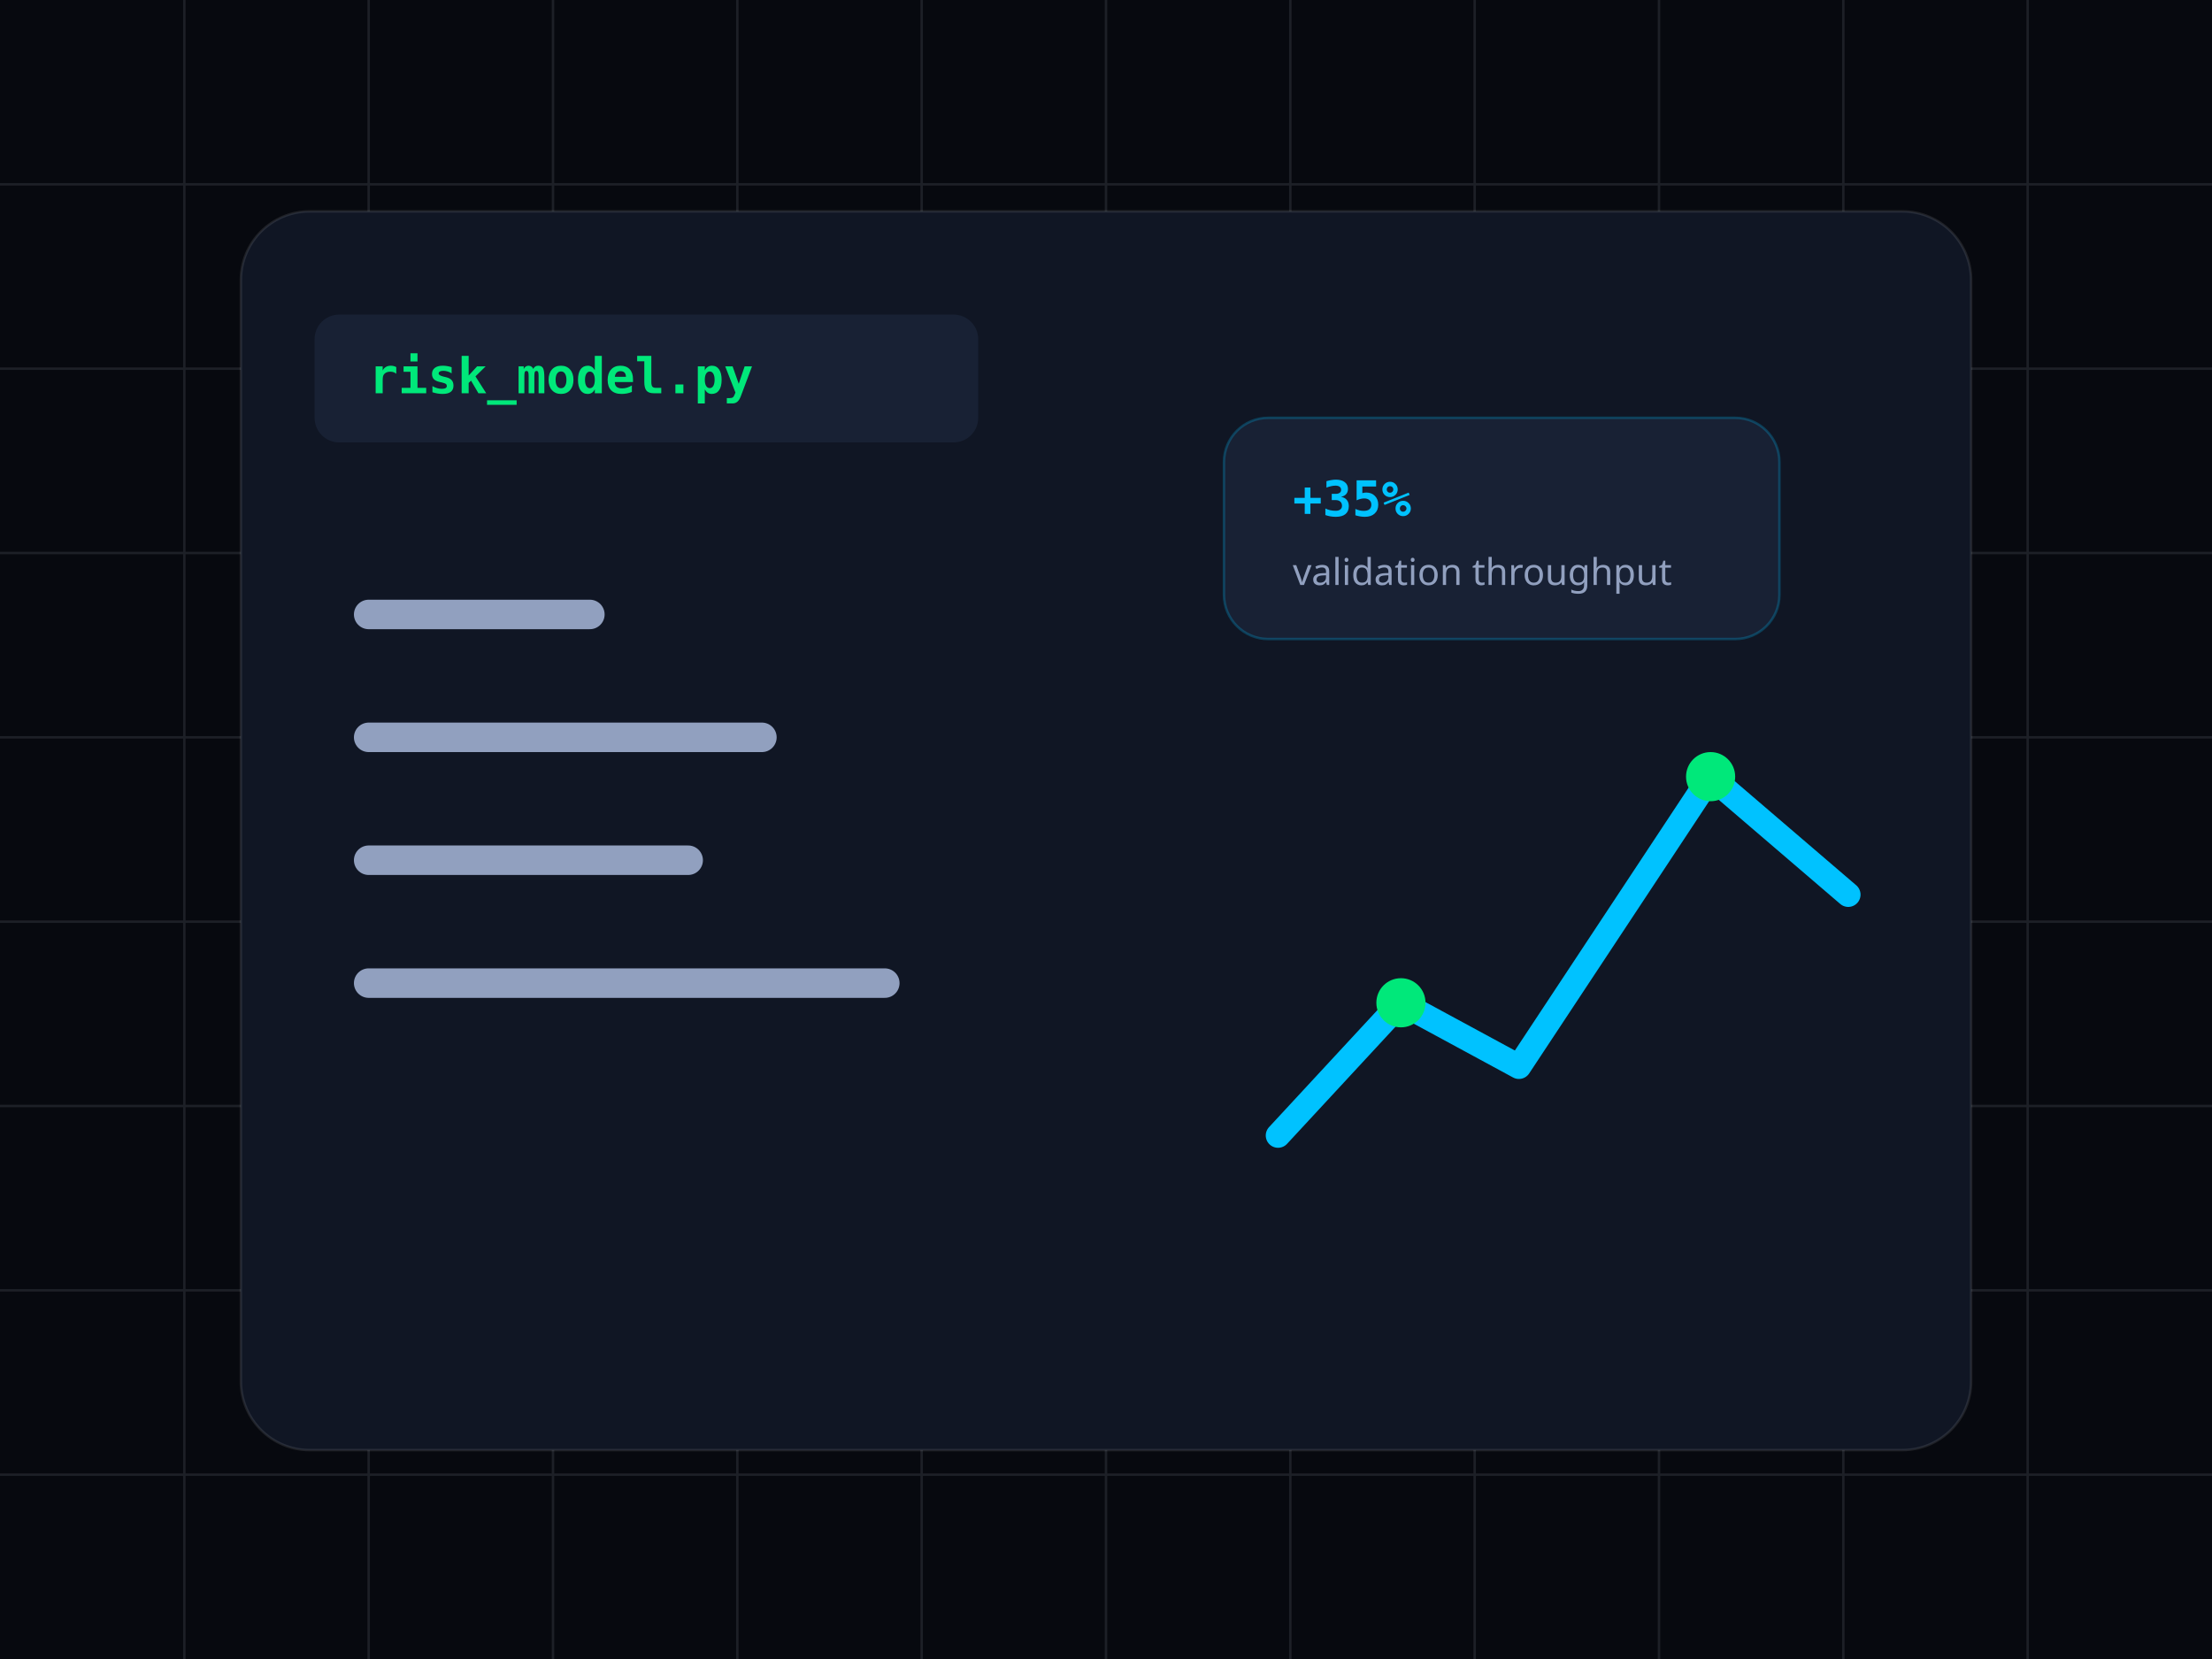
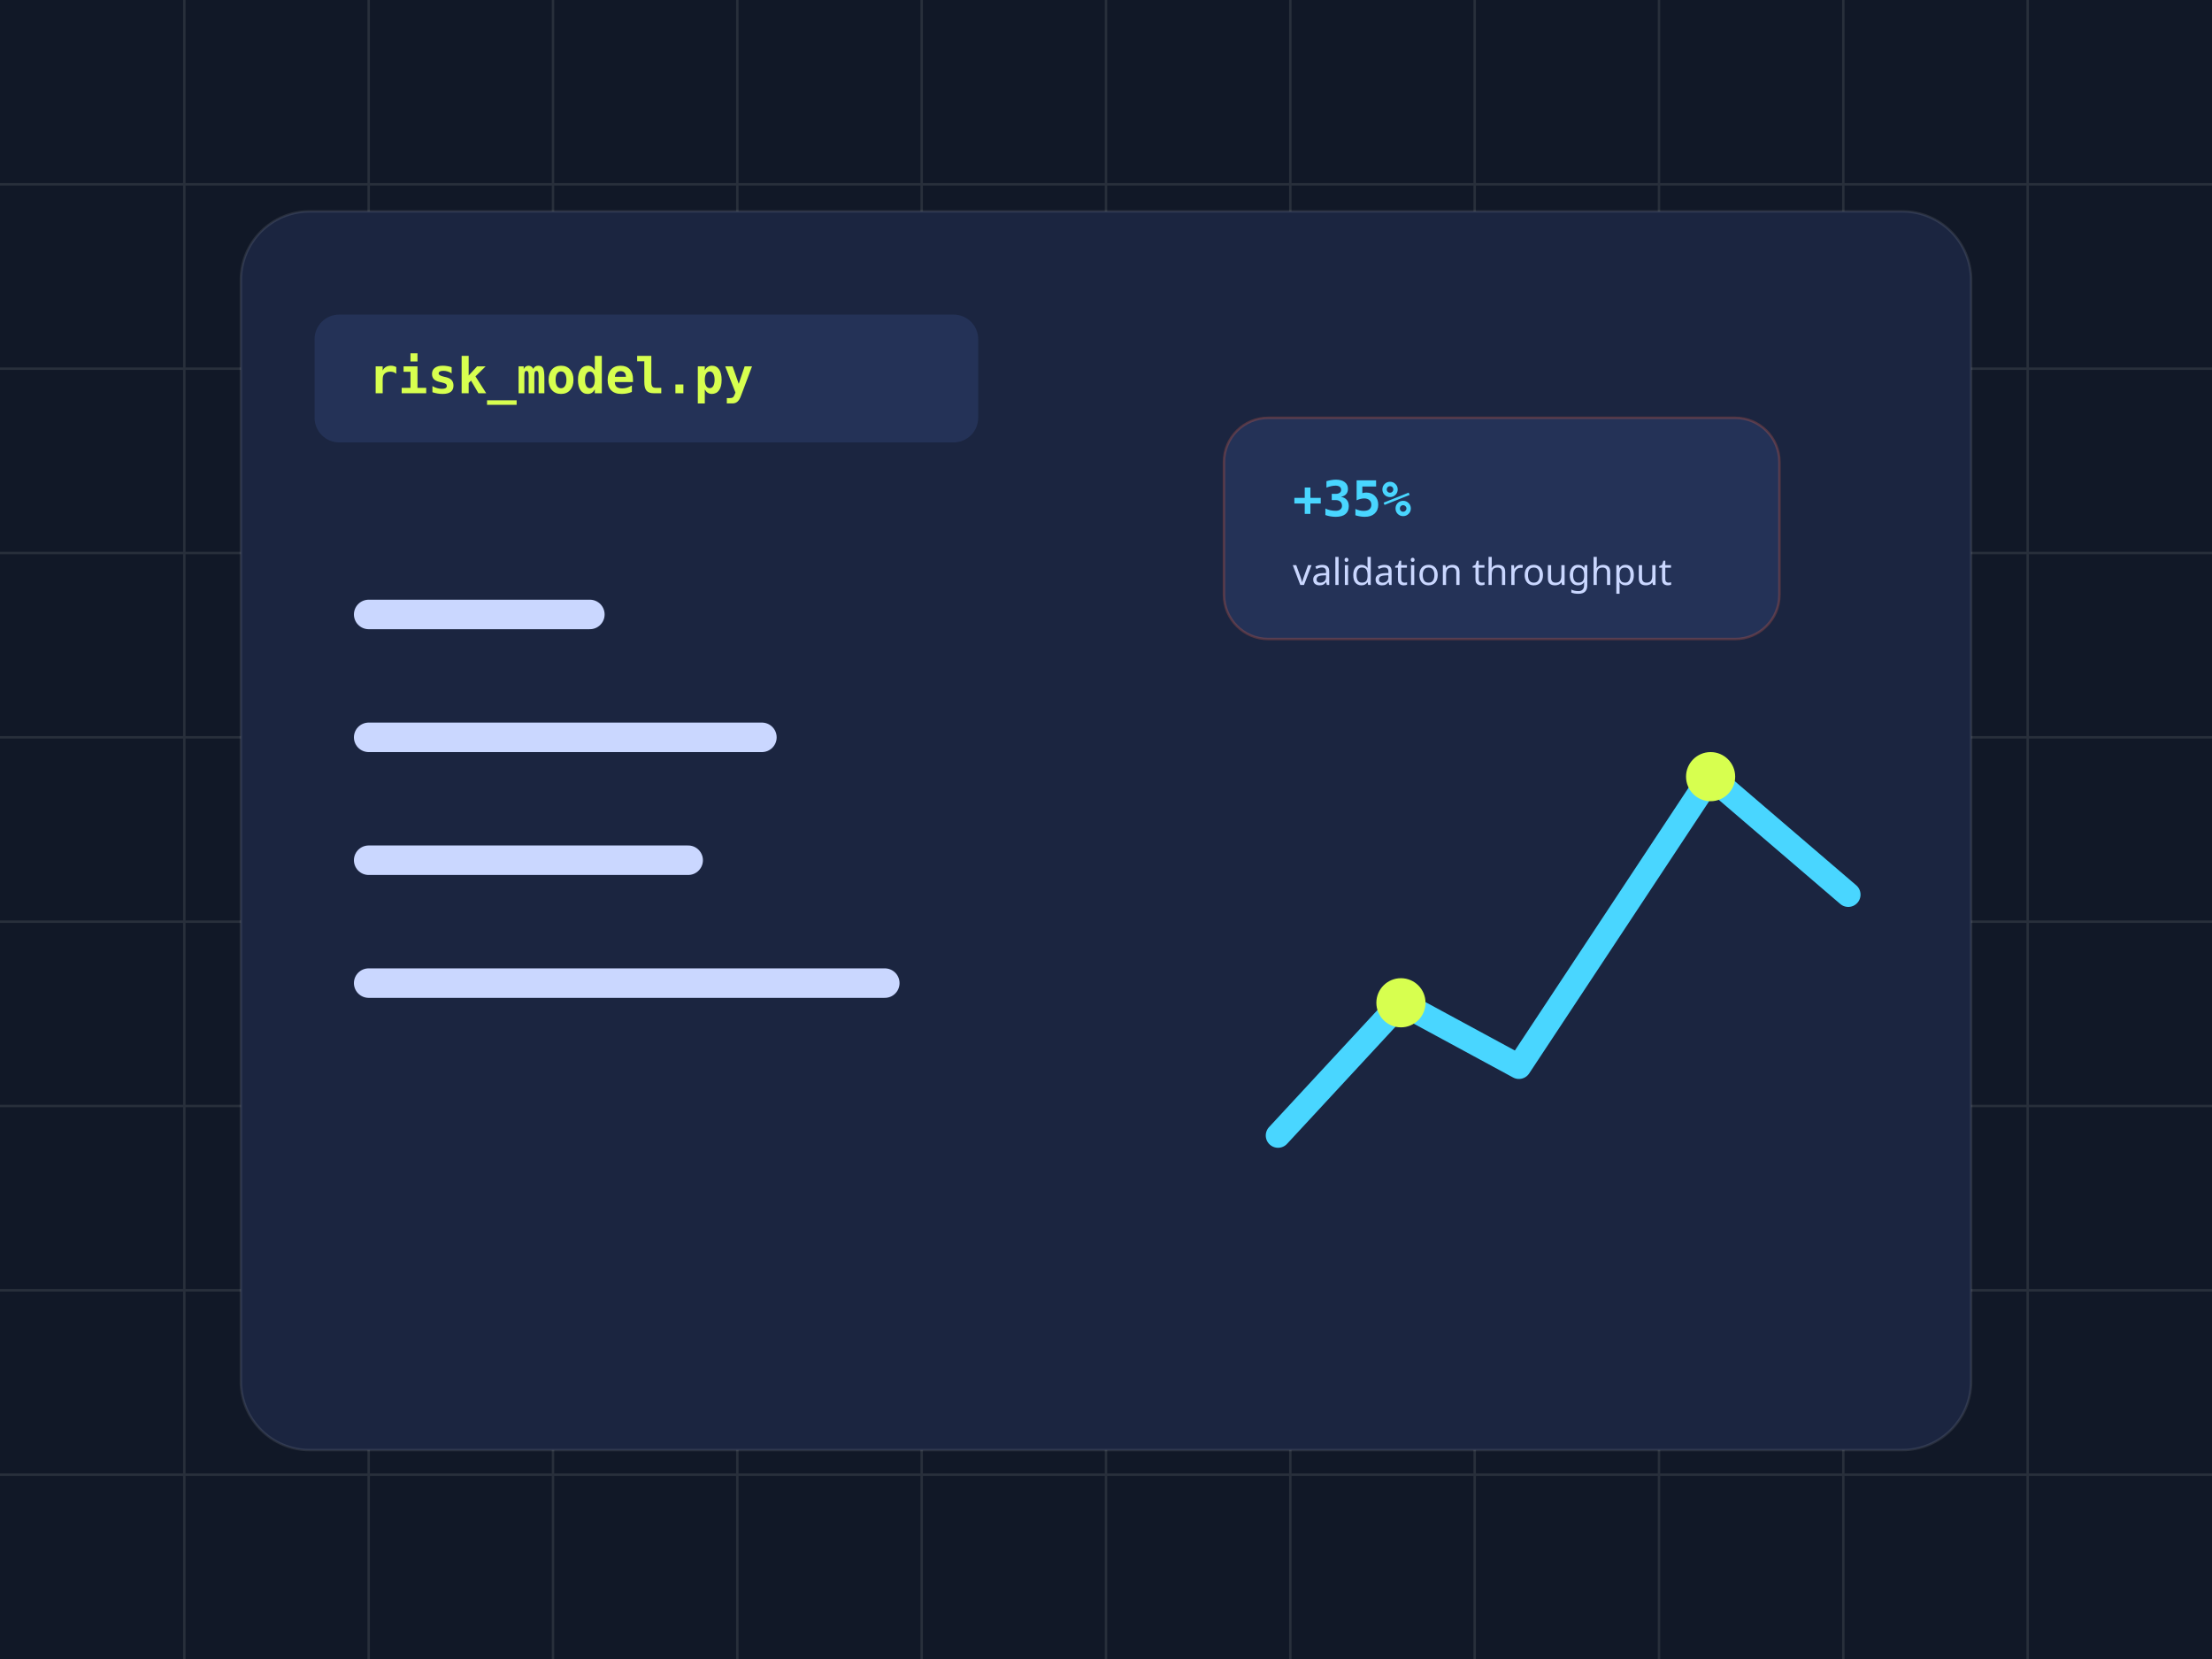
<svg xmlns="http://www.w3.org/2000/svg" width="900" height="675" viewBox="0 0 900 675" fill="none">
-   <rect width="900" height="675" fill="#07090F" />
-   <g opacity=".1" stroke="#EDF2FF">
+   <rect width="900" height="675" fill="#111827" />
+   <g opacity=".1" stroke="#FFFAF0">
    <path d="M0 75H900M0 150H900M0 225H900M0 300H900M0 375H900M0 450H900M0 525H900M0 600H900" />
    <path d="M75 0V675M150 0V675M225 0V675M300 0V675M375 0V675M450 0V675M525 0V675M600 0V675M675 0V675M750 0V675M825 0V675" />
  </g>
-   <rect x="98" y="86" width="704" height="504" rx="28" fill="#101624" stroke="rgba(255,255,255,.1)" />
-   <rect x="128" y="128" width="270" height="52" rx="10" fill="#182134" />
-   <text x="150" y="160" font-family="JetBrains Mono, monospace" font-size="20" font-weight="700" fill="#00E87A">risk_model.py</text>
-   <path d="M150 250h90M150 300h160M150 350h130M150 400h210" stroke="#91A0BF" stroke-width="12" stroke-linecap="round" />
-   <path d="M520 462 570 408l48 26 78-118 56 48" stroke="#00C2FF" stroke-width="10" stroke-linecap="round" stroke-linejoin="round" />
-   <circle cx="570" cy="408" r="10" fill="#00E87A" />
-   <circle cx="696" cy="316" r="10" fill="#00E87A" />
-   <rect x="498" y="170" width="226" height="90" rx="18" fill="#182134" stroke="rgba(0,194,255,.24)" />
-   <text x="526" y="210" font-family="JetBrains Mono, monospace" font-size="20" font-weight="700" fill="#00C2FF">+35%</text>
-   <text x="526" y="238" font-family="Plus Jakarta Sans, sans-serif" font-size="15" fill="#91A0BF">validation throughput</text>
+   <rect x="98" y="86" width="704" height="504" rx="28" fill="#1B2540" stroke="rgba(255,255,255,.1)" />
+   <rect x="128" y="128" width="270" height="52" rx="10" fill="#243257" />
+   <text x="150" y="160" font-family="JetBrains Mono, monospace" font-size="20" font-weight="700" fill="#D7FF4F">risk_model.py</text>
+   <path d="M150 250h90M150 300h160M150 350h130M150 400h210" stroke="#CAD7FF" stroke-width="12" stroke-linecap="round" />
+   <path d="M520 462 570 408l48 26 78-118 56 48" stroke="#49D6FF" stroke-width="10" stroke-linecap="round" stroke-linejoin="round" />
+   <circle cx="570" cy="408" r="10" fill="#D7FF4F" />
+   <circle cx="696" cy="316" r="10" fill="#D7FF4F" />
+   <rect x="498" y="170" width="226" height="90" rx="18" fill="#243257" stroke="rgba(255,107,74,.24)" />
+   <text x="526" y="210" font-family="JetBrains Mono, monospace" font-size="20" font-weight="700" fill="#49D6FF">+35%</text>
+   <text x="526" y="238" font-family="Plus Jakarta Sans, sans-serif" font-size="15" fill="#CAD7FF">validation throughput</text>
</svg>
